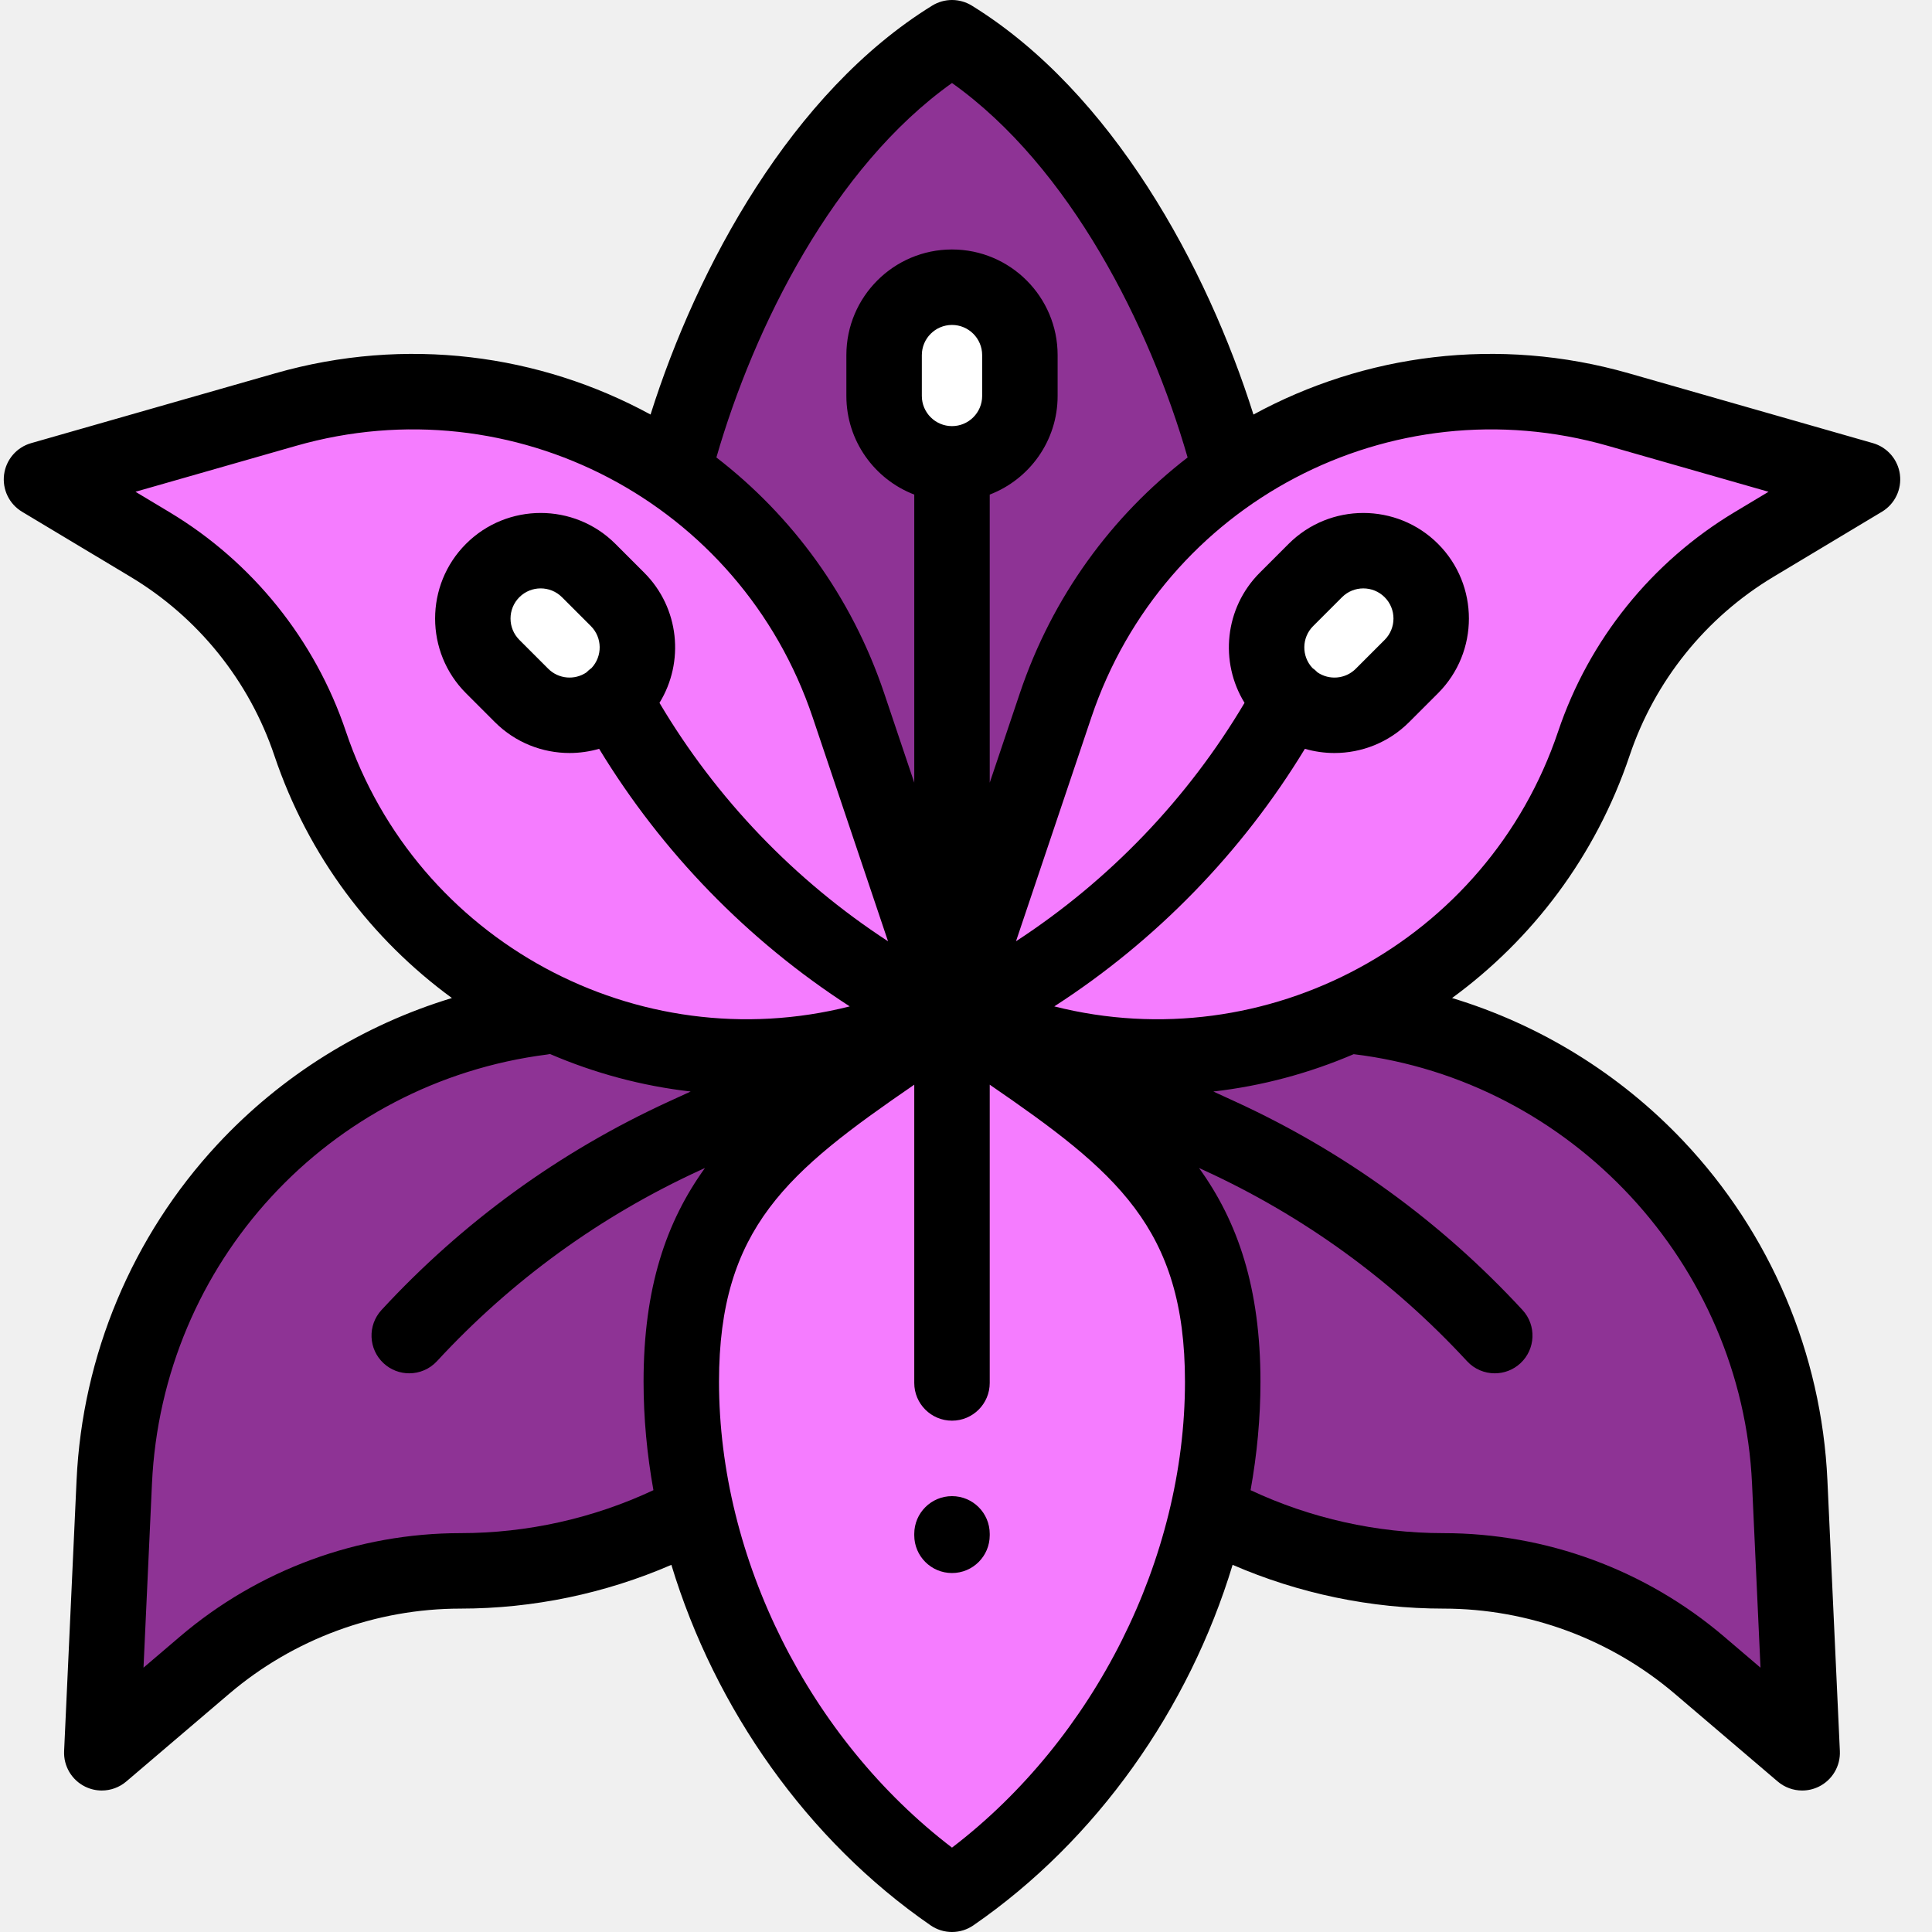
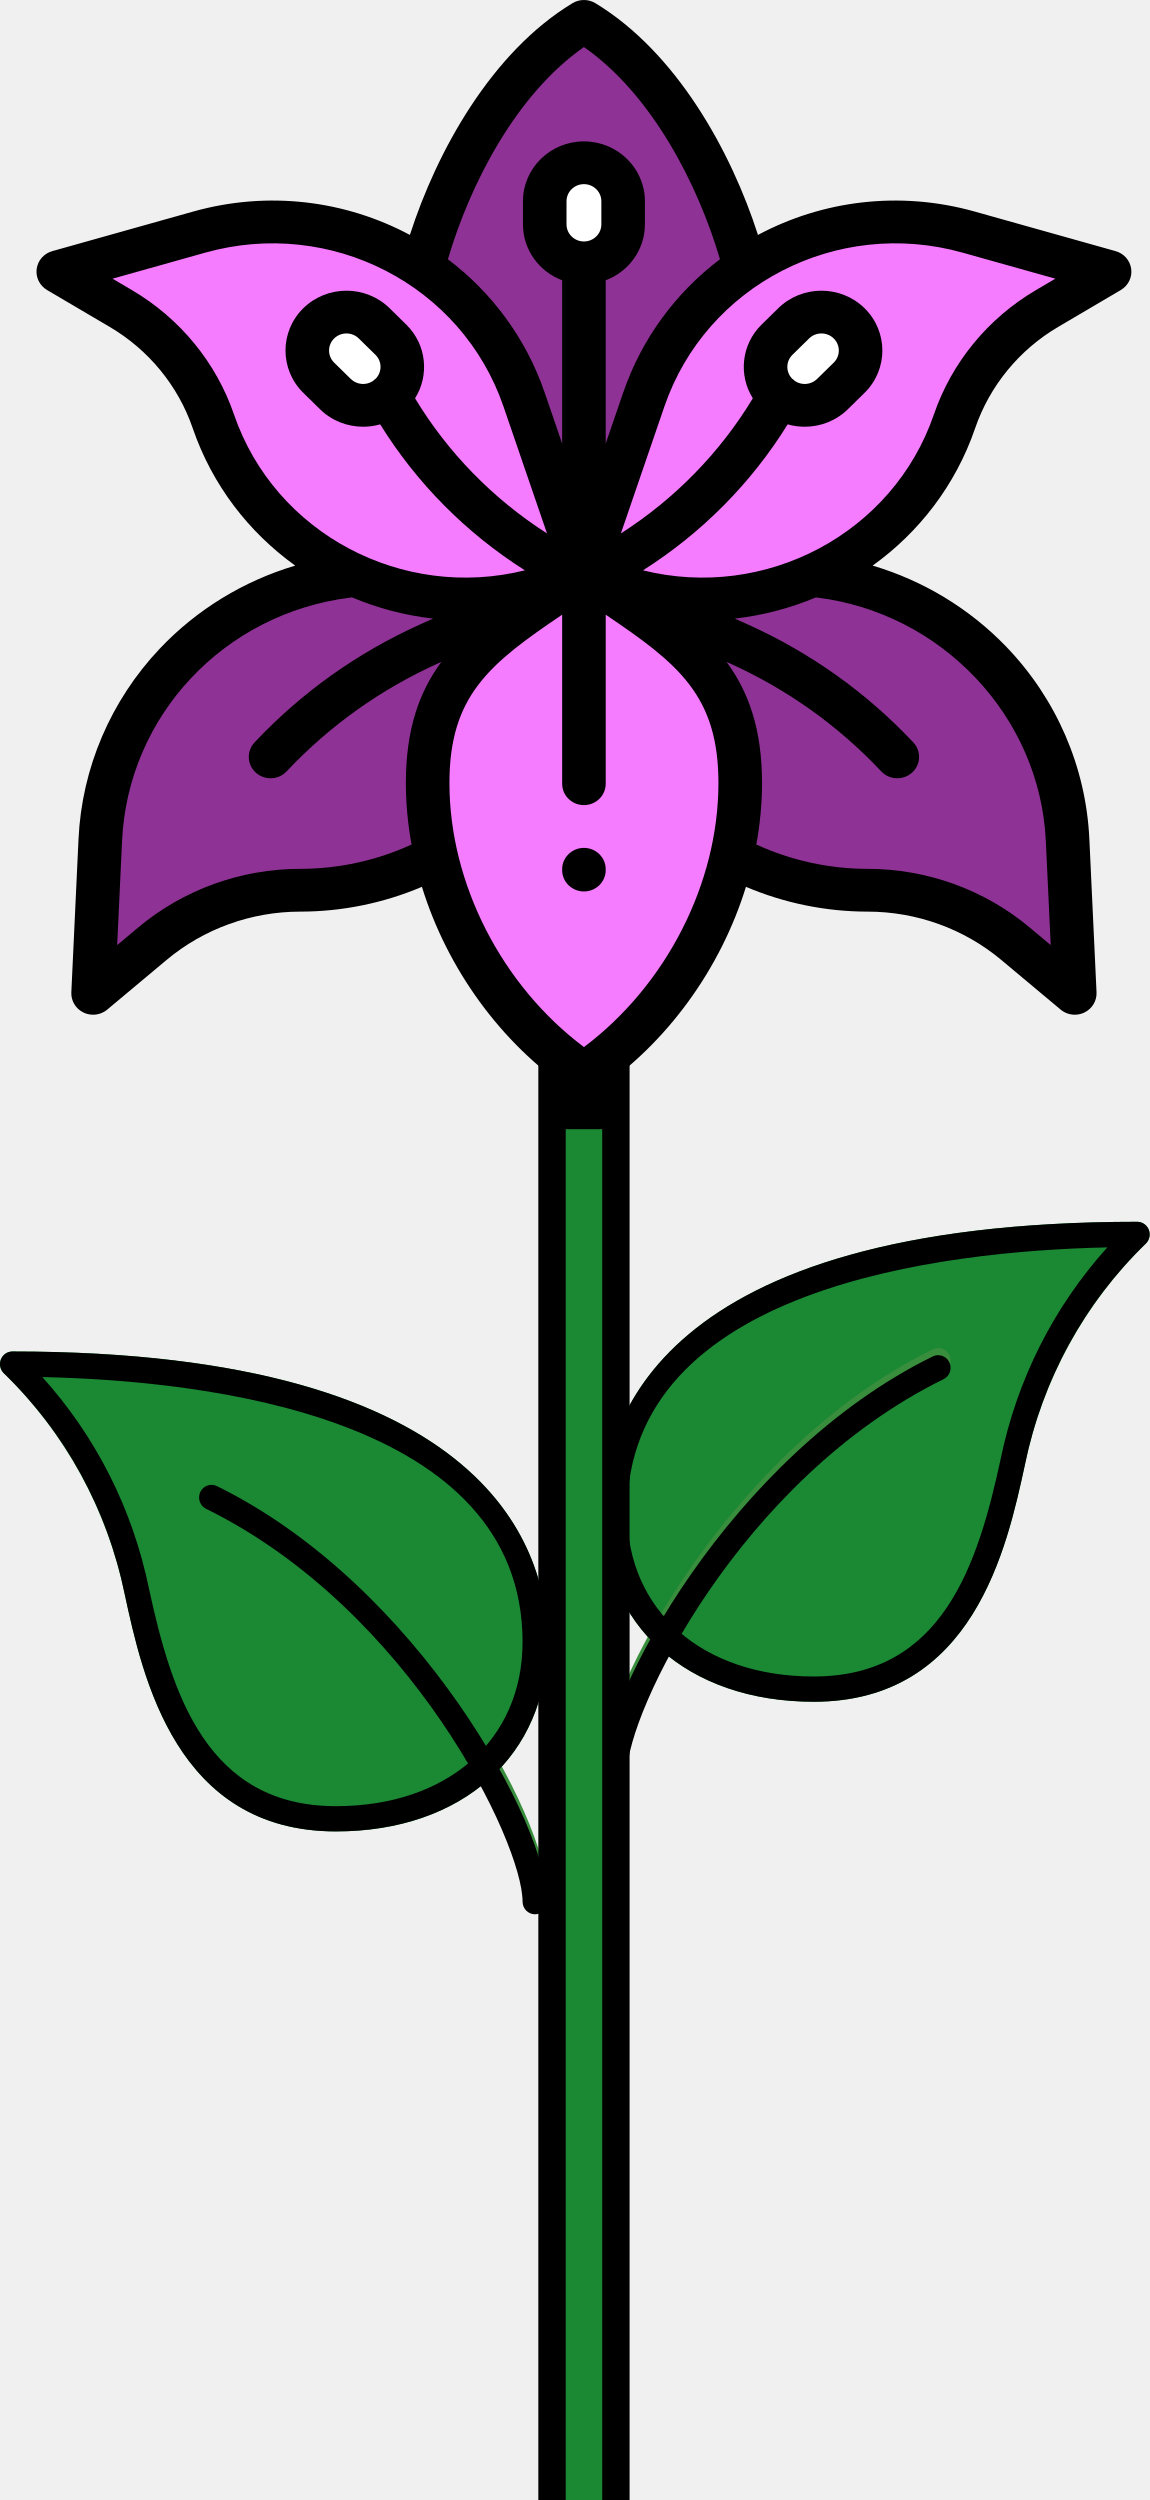
- <svg xmlns="http://www.w3.org/2000/svg" version="1.1" width="70px" height="70px" x="0" y="0" viewBox="0 0 511 512" style="enable-background:new 0 0 512 512" xml:space="preserve" class="">
-   <g>
-     <path d="m251.789 268.484h-91.91c-69.602 0-126.898 54.723-130.094 124.25l-3.301 71.766 27.238-23.215c18.922-16.129 42.973-24.988 67.836-24.988 71.926 0 130.23-58.309 130.23-130.234zm0 0" fill="#8e3395" data-original="#ffcb7c" style="" class="" />
-     <path d="m251.789 268.484h91.914c69.598 0 126.898 54.723 130.094 124.25l3.301 71.766-27.238-23.215c-18.922-16.129-42.973-24.988-67.836-24.988-71.926 0-130.234-58.309-130.234-130.234zm0 0" fill="#8e3395" data-original="#ffcb7c" style="" class="" />
-     <path d="m171.594 170.789c0 52.418 31.352 67.559 80.195 97.695 48.844-30.137 80.199-45.277 80.199-97.695 0-52.414-31.355-130.656-80.199-160.789-48.84 30.133-80.195 108.375-80.195 160.789zm0 0" fill="#f57cff" data-original="#ffd89e" style="" class="" />
-     <path d="m171.594 170.789c0 52.418 31.352 67.559 80.195 97.695 48.844-30.137 80.199-45.277 80.199-97.695 0-52.414-31.355-130.656-80.199-160.789-48.84 30.133-80.195 108.375-80.195 160.789zm0 0" fill="#8e3395" data-original="#ffcb7c" style="" class="" />
-     <g fill="#ffd89e">
-       <path d="m323.535 366.176c0-52.414-28.051-67.555-71.746-97.691-43.691 30.137-71.742 45.273-71.742 97.691s28.051 105.688 71.742 135.824c43.695-30.137 71.746-83.406 71.746-135.824zm0 0" fill="#f57cff" data-original="#ffd89e" style="" class="" />
-       <path d="m251.793 268.484-27.457-81.582c-20.789-61.781-86.48-96.293-149.148-78.359l-64.684 18.508 28.742 17.242c19.969 11.977 35.016 30.68 42.445 52.746 21.484 63.844 90.656 98.18 154.5 76.695zm0 0" fill="#f57cff" data-original="#ffd89e" style="" class="" />
-       <path d="m251.793 268.484 27.453-81.582c20.793-61.781 86.484-96.293 149.152-78.359l64.684 18.508-28.742 17.242c-19.969 11.977-35.016 30.68-42.445 52.746-21.484 63.844-90.656 98.18-154.5 76.695zm0 0" fill="#f57cff" data-original="#ffd89e" style="" class="" />
-     </g>
-     <path d="m340.418 184.297c-7.023-7.023-7.023-18.418 0-25.445l7.66-7.656c7.023-7.027 18.418-7.027 25.445 0 7.023 7.027 7.023 18.418 0 25.445l-7.66 7.656c-7.027 7.027-18.418 7.027-25.445 0zm0 0" fill="#ffffff" data-original="#ffffff" style="" class="" />
-     <path d="m251.789 122.926c-9.934 0-17.992-8.055-17.992-17.992v-10.828c0-9.938 8.059-17.992 17.992-17.992 9.938 0 17.992 8.055 17.992 17.992v10.828c0 9.938-8.055 17.992-17.992 17.992zm0 0" fill="#ffffff" data-original="#ffffff" style="" class="" />
-     <path d="m163.16 184.297c7.027-7.023 7.027-18.418 0-25.445l-7.656-7.656c-7.023-7.027-18.418-7.027-25.445 0-7.023 7.027-7.023 18.418 0 25.445l7.656 7.656c7.027 7.027 18.418 7.027 25.445 0zm0 0" fill="#ffffff" data-original="#ffffff" style="" class="" />
-     <path d="m503 125.746c-.523-3.949-3.336-7.215-7.164-8.312l-64.688-18.508c-34.66-9.914-70.082-5.074-99.469 10.934-12.355-39.16-37.43-85.414-74.637-108.371-3.219-1.984-7.285-1.984-10.504 0-37.207 22.957-62.281 69.211-74.637 108.367-29.387-16.004-64.805-20.844-99.465-10.926l-64.688 18.508c-3.832 1.094-6.645 4.359-7.164 8.309-.52 3.949 1.355 7.832 4.77 9.879l28.746 17.242c17.91 10.746 31.445 27.566 38.109 47.363 9.008 26.766 25.828 48.73 47.051 64.258-23.629 7.16-45.18 20.527-62.188 38.848-22.52 24.258-35.762 55.844-37.281 88.941l-3.301 71.766c-.184 3.98 2.012 7.688 5.59 9.441 1.398.684 2.902 1.02 4.398 1.02 2.332 0 4.641-.816 6.488-2.391l27.238-23.219c17.098-14.57 38.883-22.598 61.348-22.598 19.227 0 38.336-3.996 55.867-11.598 11.555 38.148 36.031 73.008 68.691 95.531 1.707 1.18 3.691 1.77 5.676 1.77 1.984 0 3.969-.59 5.68-1.77 32.66-22.523 57.133-57.383 68.688-95.531 17.531 7.602 36.641 11.598 55.867 11.598 22.465 0 44.254 8.027 61.348 22.598l27.238 23.219c1.848 1.574 4.156 2.391 6.488 2.391 1.496 0 3-.336 4.398-1.02 3.578-1.754 5.773-5.461 5.59-9.441l-3.301-71.766c-1.543-33.598-15.117-65.539-38.219-89.941-16.895-17.84-38.066-30.828-61.25-37.848 21.227-15.527 38.047-37.492 47.055-64.258 6.664-19.797 20.195-36.617 38.109-47.363l28.742-17.242c3.422-2.051 5.297-5.93 4.777-9.879zm-251.211-103.75c31.352 22.305 52.441 64.523 62.441 99.238-20.012 15.422-35.805 36.754-44.461 62.477l-7.98 23.711v-76.352c10.512-4.035 17.992-14.227 17.992-26.137v-10.828c0-15.438-12.559-27.992-27.992-27.992-15.434 0-27.992 12.555-27.992 27.992v10.828c0 11.91 7.484 22.102 17.992 26.137v76.34l-7.973-23.699c-8.66-25.727-24.453-47.055-44.465-62.48 10.004-34.715 31.086-76.93 62.438-99.234zm7.992 82.938c0 4.406-3.582 7.992-7.992 7.992-4.406 0-7.992-3.586-7.992-7.992v-10.828c0-4.406 3.586-7.992 7.992-7.992 4.41 0 7.992 3.586 7.992 7.992zm-168.613 88.914c-8.18-24.297-24.793-44.945-46.777-58.133l-8.984-5.391 42.535-12.168c57.648-16.496 117.793 15.102 136.918 71.934l19.977 59.359c-24.73-16.113-45.531-37.809-60.57-63.188 6.648-10.789 5.309-25.137-4.031-34.48l-7.656-7.656c-10.914-10.914-28.672-10.91-39.586 0-10.914 10.914-10.914 28.672 0 39.586l7.656 7.66c5.457 5.457 12.625 8.184 19.793 8.184 2.641 0 5.277-.375 7.832-1.113 16.66 27.418 39.43 50.844 66.414 68.262-56.109 14.207-114.758-17.102-133.52-72.855zm63.742-15.652c-3.109 2.102-7.375 1.777-10.121-.969l-7.656-7.656c-3.117-3.117-3.117-8.188 0-11.305 1.559-1.559 3.602-2.336 5.648-2.336s4.094.777 5.652 2.336l7.656 7.656c3.055 3.055 3.105 7.98.176 11.109-.492.352-.949.742-1.355 1.164zm-33.352 228.102c-27.219 0-53.609 9.723-74.324 27.375l-9.703 8.273 2.242-48.75c2.688-58.496 46.73-106.328 104.727-113.738.258-.031.508-.082.758-.133 11.809 5.078 24.363 8.465 37.281 9.938l-5.801 2.66c-28.922 13.273-54.539 31.859-76.129 55.234-3.746 4.059-3.496 10.383.559 14.133 1.926 1.777 4.355 2.652 6.785 2.652 2.691 0 5.375-1.082 7.348-3.215 19.789-21.426 43.27-38.461 69.777-50.625l1.25-.574c-10.277 14.238-16.277 31.734-16.277 56.648 0 9.598.906 19.215 2.613 28.734-15.883 7.453-33.434 11.387-51.105 11.387zm130.23 83.344c-37.707-28.828-61.742-76.52-61.742-123.465 0-40.812 18.312-55.754 51.742-78.727v79.043c0 5.523 4.48 10 10 10 5.523 0 10-4.477 10-10v-79.043c33.434 22.973 51.742 37.914 51.742 78.727 0 46.945-24.031 94.637-61.742 123.465zm212.02-96.445 2.242 48.75-9.703-8.273c-20.715-17.652-47.109-27.375-74.324-27.375-17.672 0-35.223-3.934-51.105-11.387 1.707-9.52 2.617-19.137 2.617-28.734 0-24.914-6.004-42.41-16.281-56.648l1.25.574c26.512 12.164 49.988 29.199 69.777 50.625 1.973 2.133 4.656 3.215 7.352 3.215 2.426 0 4.859-.879 6.781-2.652 4.055-3.75 4.309-10.074.559-14.133-21.59-23.375-47.203-41.961-76.129-55.234l-5.797-2.66c12.883-1.469 25.406-4.844 37.191-9.898 57.637 6.965 102.895 55.613 105.57 113.832zm-4.613-257.48c-21.988 13.188-38.602 33.836-46.777 58.137-18.766 55.75-77.414 87.055-133.52 72.852 26.984-17.418 49.754-40.844 66.41-68.262 2.555.738 5.195 1.113 7.832 1.113 7.168 0 14.34-2.73 19.797-8.188l7.656-7.656c10.91-10.914 10.914-28.672 0-39.586s-28.672-10.914-39.59 0l-7.656 7.656c-9.34 9.34-10.68 23.691-4.031 34.477-15.039 25.379-35.832 47.07-60.566 63.188l19.977-59.355c19.125-56.832 79.27-88.43 136.922-71.934l42.531 12.168zm-110.527 42.48c-.406-.422-.863-.809-1.348-1.16-2.938-3.129-2.883-8.059.172-11.113l7.656-7.656c1.559-1.559 3.602-2.336 5.648-2.336s4.094.777 5.652 2.336c3.117 3.117 3.117 8.188 0 11.305l-7.656 7.656c-2.75 2.75-7.02 3.07-10.125.969zm0 0" fill="#000000" data-original="#000000" style="" class="" />
-     <path d="m251.789 396.492c-5.52 0-10 4.477-10 10v.379c0 5.52 4.48 10 10 10 5.523 0 10-4.48 10-10v-.379c0-5.523-4.477-10-10-10zm0 0" fill="#000000" data-original="#000000" style="" class="" />
+ <svg xmlns="http://www.w3.org/2000/svg" width="63" height="137" viewBox="0 0 63 137" fill="none">
+   <g clip-path="url(#clip0)">
+     <path d="M62.95 67.382C62.845 67.124 62.596 66.954 62.32 66.954C35.865 66.954 33.002 78.087 33.002 82.874C33.002 89.084 37.66 93.256 44.593 93.256C53.349 93.256 55.183 84.798 56.167 80.254C57.125 75.627 59.437 71.404 62.801 68.135C62.996 67.937 63.055 67.641 62.95 67.382Z" fill="#1B8833" />
+     <path d="M33.683 97.409C33.306 97.409 33.001 97.099 33.001 96.717C33.001 92.601 40.03 79.397 51.113 73.945C51.452 73.779 51.86 73.922 52.024 74.266C52.187 74.611 52.047 75.025 51.707 75.191C40.516 80.697 34.365 93.482 34.365 96.717C34.365 97.099 34.059 97.409 33.683 97.409Z" fill="#388E3C" />
+     <path d="M44.593 93.256C37.66 93.256 33.002 89.084 33.002 82.874C33.002 78.087 35.859 66.954 62.32 66.954C62.598 66.954 62.849 67.128 62.953 67.389C63.056 67.652 62.992 67.953 62.792 68.148C59.413 71.42 57.123 75.605 56.17 80.247C55.184 84.798 53.351 93.256 44.593 93.256ZM60.682 68.357C51.624 68.552 34.365 70.548 34.365 82.874C34.365 88.256 38.475 91.872 44.593 91.872C51.663 91.872 53.587 85.722 54.836 79.957C55.731 75.601 57.741 71.621 60.682 68.357Z" fill="black" />
+     <path d="M33.683 97.797C33.306 97.797 33.001 97.487 33.001 97.105C33.001 92.989 40.03 79.784 51.113 74.333C51.452 74.167 51.859 74.309 52.024 74.653C52.187 74.997 52.047 75.411 51.707 75.578C40.516 81.084 34.365 93.87 34.365 97.105C34.365 97.487 34.059 97.797 33.683 97.797Z" fill="black" />
  </g>
+   <path d="M29.319 104.515C29.695 104.515 30.001 104.205 30.001 103.823C30.001 99.707 22.971 86.503 11.889 81.051C11.55 80.885 11.142 81.028 10.978 81.372C10.815 81.717 10.955 82.131 11.294 82.297C22.486 87.802 28.637 100.588 28.637 103.823C28.637 104.205 28.943 104.515 29.319 104.515Z" fill="#388E3C" />
+   <path d="M0.052 74.488C0.157 74.23 0.406 74.061 0.682 74.061C27.136 74.061 30 85.193 30 89.98C30 96.19 25.342 100.362 18.409 100.362C9.653 100.362 7.819 91.904 6.834 87.359C5.877 82.733 3.564 78.51 0.2 75.241C0.005 75.043 -0.053 74.747 0.052 74.488Z" fill="#1B8833" />
+   <path d="M18.409 100.362C25.342 100.362 30 96.19 30 89.98C30 85.193 27.143 74.061 0.682 74.061C0.404 74.061 0.153 74.234 0.049 74.495C-0.055 74.758 0.009 75.059 0.21 75.254C3.589 78.526 5.879 82.711 6.832 87.353C7.818 91.904 9.65 100.362 18.409 100.362ZM2.319 75.463C11.378 75.658 28.636 77.654 28.636 89.98C28.636 95.362 24.526 98.978 18.409 98.978C11.339 98.978 9.414 92.828 8.165 87.063C7.271 82.707 5.261 78.727 2.319 75.463Z" fill="black" />
+   <path d="M29.319 104.903C29.695 104.903 30.001 104.593 30.001 104.211C30.001 100.095 22.971 86.89 11.889 81.439C11.55 81.273 11.143 81.415 10.978 81.759C10.815 82.103 10.955 82.517 11.294 82.683C22.486 88.19 28.637 100.976 28.637 104.211C28.637 104.593 28.943 104.903 29.319 104.903Z" fill="black" />
+   <path d="M32.001 57.818L32.001 137" stroke="black" stroke-width="5" />
+   <line x1="32.001" y1="137" x2="32.001" y2="61.879" stroke="#1B8833" stroke-width="2" />
+   <path d="M32 31.463H21.027C12.718 31.463 5.878 37.876 5.496 46.024L5.102 54.434L8.354 51.713C10.613 49.823 13.484 48.785 16.452 48.785C25.039 48.785 32 41.952 32 33.523V31.463Z" fill="#8E3395" />
+   <path d="M32 31.463H42.972C51.281 31.463 58.122 37.876 58.503 46.024L58.898 54.434L55.646 51.713C53.387 49.823 50.516 48.785 47.547 48.785C38.961 48.785 32 41.952 32 33.523V31.463Z" fill="#8E3395" />
+   <path d="M22.426 20.014C22.426 26.157 26.168 27.931 32 31.463C37.831 27.931 41.574 26.157 41.574 20.014C41.574 13.872 37.831 4.703 32 1.172C26.169 4.703 22.426 13.872 22.426 20.014V20.014Z" fill="#F57CFF" />
+   <path d="M22.426 20.014C22.426 26.157 26.168 27.931 32 31.463C37.831 27.931 41.574 26.157 41.574 20.014C41.574 13.872 37.831 4.703 32 1.172C26.169 4.703 22.426 13.872 22.426 20.014V20.014Z" fill="#8E3395" />
+   <path d="M40.565 42.911C40.565 36.769 37.216 34.995 32 31.463C26.784 34.995 23.435 36.769 23.435 42.911C23.435 49.054 26.784 55.297 32 58.828C37.216 55.297 40.565 49.054 40.565 42.911V42.911Z" fill="#F57CFF" />
+   <path d="M32 31.463L28.722 21.903C26.24 14.663 18.398 10.618 10.916 12.72L3.194 14.889L6.626 16.909C9.009 18.313 10.806 20.505 11.693 23.09C14.258 30.572 22.516 34.596 30.137 32.078L32 31.463Z" fill="#F57CFF" />
+   <path d="M32 31.463L35.277 21.903C37.76 14.663 45.602 10.618 53.084 12.72L60.806 14.889L57.374 16.909C54.99 18.313 53.194 20.505 52.307 23.09C49.742 30.572 41.484 34.596 33.863 32.078L32 31.463Z" fill="#F57CFF" />
+   <path d="M42.58 21.597C41.742 20.774 41.742 19.439 42.58 18.615L43.495 17.718C44.333 16.895 45.694 16.895 46.532 17.718C47.371 18.542 47.371 19.877 46.532 20.7L45.618 21.597C44.779 22.421 43.419 22.421 42.58 21.597V21.597Z" fill="white" />
+   <path d="M32 14.405C30.814 14.405 29.852 13.461 29.852 12.297V11.028C29.852 9.863 30.814 8.92 32 8.92C33.186 8.92 34.148 9.863 34.148 11.028V12.297C34.148 13.461 33.186 14.405 32 14.405Z" fill="white" />
+   <path d="M21.419 21.597C22.258 20.774 22.258 19.439 21.419 18.615L20.505 17.718C19.666 16.895 18.306 16.895 17.467 17.718C16.628 18.542 16.628 19.877 17.467 20.7L18.381 21.597C19.22 22.421 20.58 22.421 21.419 21.597Z" fill="white" />
+   <path d="M61.99 14.736C61.927 14.273 61.592 13.89 61.135 13.762L53.412 11.593C49.274 10.431 45.045 10.998 41.537 12.874C40.062 8.285 37.069 2.865 32.627 0.174C32.242 -0.058 31.757 -0.058 31.373 0.174C26.931 2.865 23.938 8.285 22.462 12.874C18.954 10.998 14.726 10.431 10.588 11.593L2.865 13.762C2.408 13.89 2.072 14.273 2.01 14.736C1.948 15.199 2.172 15.654 2.58 15.894L6.011 17.914C8.15 19.173 9.765 21.145 10.561 23.465C11.636 26.601 13.644 29.175 16.178 30.995C13.357 31.834 10.784 33.4 8.754 35.547C6.066 38.39 4.485 42.091 4.303 45.97L3.909 54.38C3.887 54.846 4.149 55.281 4.576 55.486C4.743 55.567 4.923 55.606 5.102 55.606C5.38 55.606 5.656 55.51 5.876 55.326L9.128 52.605C11.169 50.897 13.77 49.957 16.452 49.957C18.747 49.957 21.029 49.488 23.121 48.598C24.501 53.068 27.423 57.153 31.322 59.793C31.526 59.931 31.763 60 32 60C32.236 60 32.473 59.931 32.678 59.793C36.577 57.153 39.498 53.068 40.878 48.598C42.971 49.488 45.252 49.957 47.547 49.957C50.229 49.957 52.83 50.897 54.871 52.605L58.123 55.326C58.343 55.51 58.619 55.606 58.898 55.606C59.076 55.606 59.256 55.567 59.423 55.486C59.85 55.281 60.112 54.846 60.09 54.38L59.696 45.97C59.512 42.033 57.891 38.29 55.133 35.43C53.116 33.339 50.589 31.817 47.821 30.995C50.355 29.175 52.363 26.601 53.438 23.465C54.234 21.145 55.849 19.173 57.988 17.914L61.419 15.894C61.828 15.653 62.052 15.199 61.99 14.736V14.736ZM32 2.578C35.742 5.191 38.26 10.139 39.454 14.207C37.065 16.014 35.179 18.514 34.146 21.529L33.193 24.307V15.36C34.448 14.887 35.341 13.693 35.341 12.297V11.028C35.341 9.219 33.842 7.748 32 7.748C30.157 7.748 28.658 9.219 28.658 11.028V12.297C28.658 13.693 29.551 14.887 30.806 15.36V24.306L29.854 21.529C28.82 18.514 26.935 16.014 24.546 14.207C25.74 10.139 28.257 5.191 32 2.578V2.578ZM32.954 12.297C32.954 12.813 32.526 13.233 32 13.233C31.474 13.233 31.045 12.813 31.045 12.297V11.028C31.045 10.512 31.474 10.091 32 10.091C32.526 10.091 32.954 10.512 32.954 11.028V12.297ZM12.824 22.716C11.848 19.869 9.864 17.45 7.24 15.904L6.167 15.272L11.245 13.846C18.127 11.913 25.308 15.616 27.591 22.276L29.976 29.232C27.023 27.344 24.54 24.802 22.745 21.828C23.538 20.563 23.378 18.882 22.263 17.787L21.349 16.89C20.046 15.611 17.926 15.611 16.623 16.89C15.32 18.169 15.32 20.25 16.623 21.529L17.537 22.426C18.189 23.066 19.045 23.385 19.9 23.385C20.216 23.385 20.53 23.341 20.835 23.255C22.824 26.468 25.543 29.213 28.764 31.254C22.066 32.919 15.064 29.25 12.824 22.716ZM20.434 20.882C20.063 21.128 19.553 21.09 19.226 20.769L18.312 19.872C17.939 19.506 17.939 18.912 18.312 18.547C18.498 18.364 18.741 18.273 18.986 18.273C19.23 18.273 19.475 18.364 19.661 18.547L20.575 19.444C20.939 19.802 20.945 20.379 20.596 20.746C20.537 20.787 20.482 20.833 20.434 20.882ZM16.452 47.613C13.203 47.613 10.052 48.752 7.579 50.821L6.421 51.791L6.689 46.078C7.009 39.223 12.267 33.617 19.191 32.749C19.222 32.745 19.252 32.739 19.282 32.733C20.691 33.328 22.19 33.725 23.732 33.898L23.04 34.21C19.587 35.765 16.529 37.943 13.951 40.682C13.504 41.158 13.534 41.899 14.018 42.339C14.248 42.547 14.538 42.649 14.828 42.649C15.149 42.649 15.47 42.523 15.705 42.273C18.068 39.762 20.871 37.766 24.035 36.34L24.185 36.273C22.958 37.941 22.241 39.992 22.241 42.911C22.241 44.036 22.35 45.163 22.553 46.279C20.657 47.152 18.562 47.613 16.452 47.613ZM32 57.38C27.498 54.002 24.629 48.413 24.629 42.911C24.629 38.129 26.815 36.378 30.806 33.685V42.948C30.806 43.596 31.341 44.12 32 44.12C32.659 44.12 33.193 43.596 33.193 42.948V33.685C37.185 36.378 39.37 38.129 39.37 42.911C39.37 48.413 36.502 54.002 32 57.38V57.38ZM57.311 46.078L57.579 51.791L56.42 50.821C53.947 48.752 50.796 47.613 47.547 47.613C45.438 47.613 43.342 47.152 41.446 46.279C41.65 45.163 41.759 44.036 41.759 42.911C41.759 39.992 41.042 37.941 39.815 36.273L39.964 36.34C43.129 37.766 45.932 39.762 48.294 42.273C48.53 42.523 48.85 42.649 49.172 42.649C49.462 42.649 49.752 42.546 49.982 42.339C50.466 41.899 50.496 41.158 50.048 40.682C47.471 37.943 44.413 35.765 40.96 34.21L40.268 33.898C41.806 33.726 43.301 33.33 44.708 32.738C51.589 33.554 56.992 39.255 57.311 46.078V46.078ZM56.76 15.904C54.135 17.45 52.152 19.869 51.176 22.717C48.936 29.25 41.934 32.919 35.236 31.254C38.457 29.213 41.176 26.468 43.164 23.255C43.469 23.341 43.784 23.385 44.099 23.385C44.955 23.385 45.811 23.065 46.463 22.426L47.377 21.529C48.679 20.25 48.679 18.169 47.377 16.89C46.074 15.611 43.954 15.611 42.65 16.89L41.736 17.787C40.621 18.881 40.461 20.563 41.255 21.827C39.46 24.801 36.977 27.343 34.024 29.232L36.409 22.276C38.692 15.616 45.873 11.913 52.755 13.846L57.833 15.272L56.76 15.904ZM43.565 20.882C43.517 20.833 43.462 20.788 43.404 20.746C43.054 20.38 43.06 19.802 43.425 19.444L44.339 18.547C44.525 18.364 44.769 18.273 45.013 18.273C45.258 18.273 45.502 18.364 45.688 18.547C46.06 18.912 46.06 19.506 45.688 19.872L44.774 20.769C44.446 21.091 43.936 21.128 43.565 20.882Z" fill="black" />
+   <path d="M32 46.464C31.341 46.464 30.806 46.989 30.806 47.636V47.68C30.806 48.327 31.341 48.852 32 48.852C32.659 48.852 33.193 48.327 33.193 47.68V47.636C33.193 46.989 32.659 46.464 32 46.464Z" fill="black" />
+   <defs>
+     <clipPath id="clip0">
+       <rect width="30" height="30.454" fill="white" transform="translate(33.0009 66.9545)" />
+     </clipPath>
+   </defs>
</svg>
